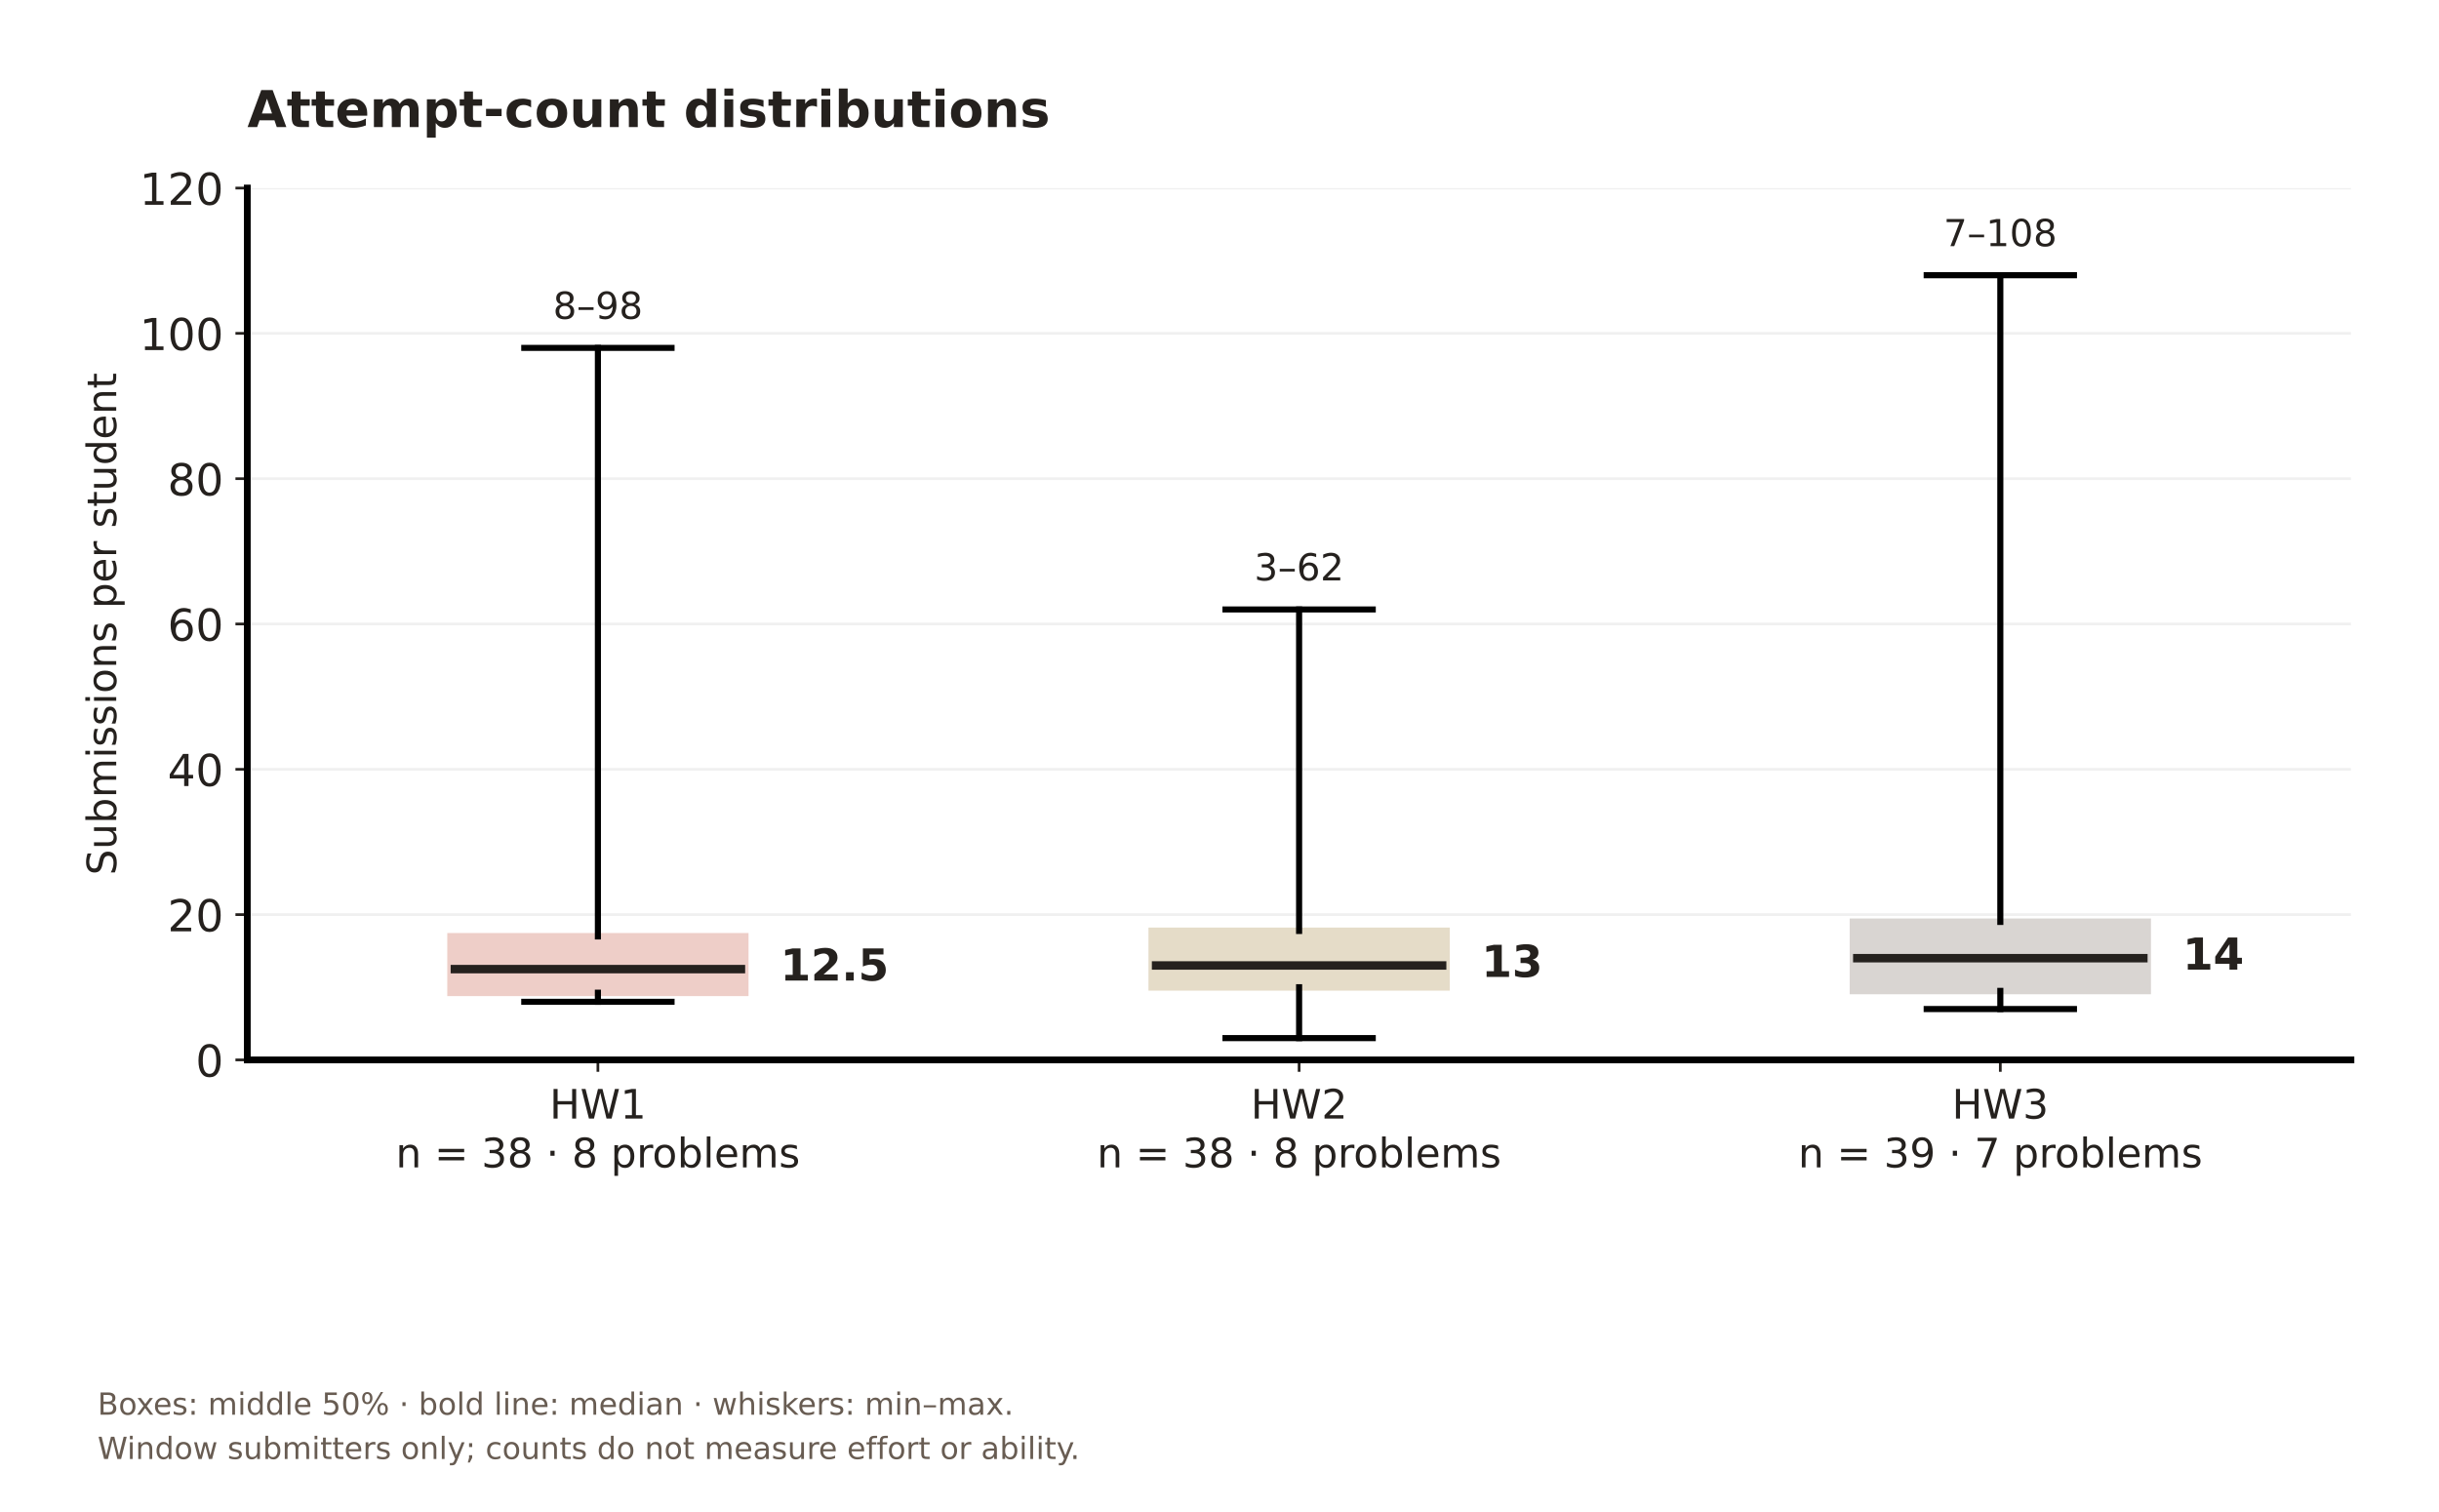
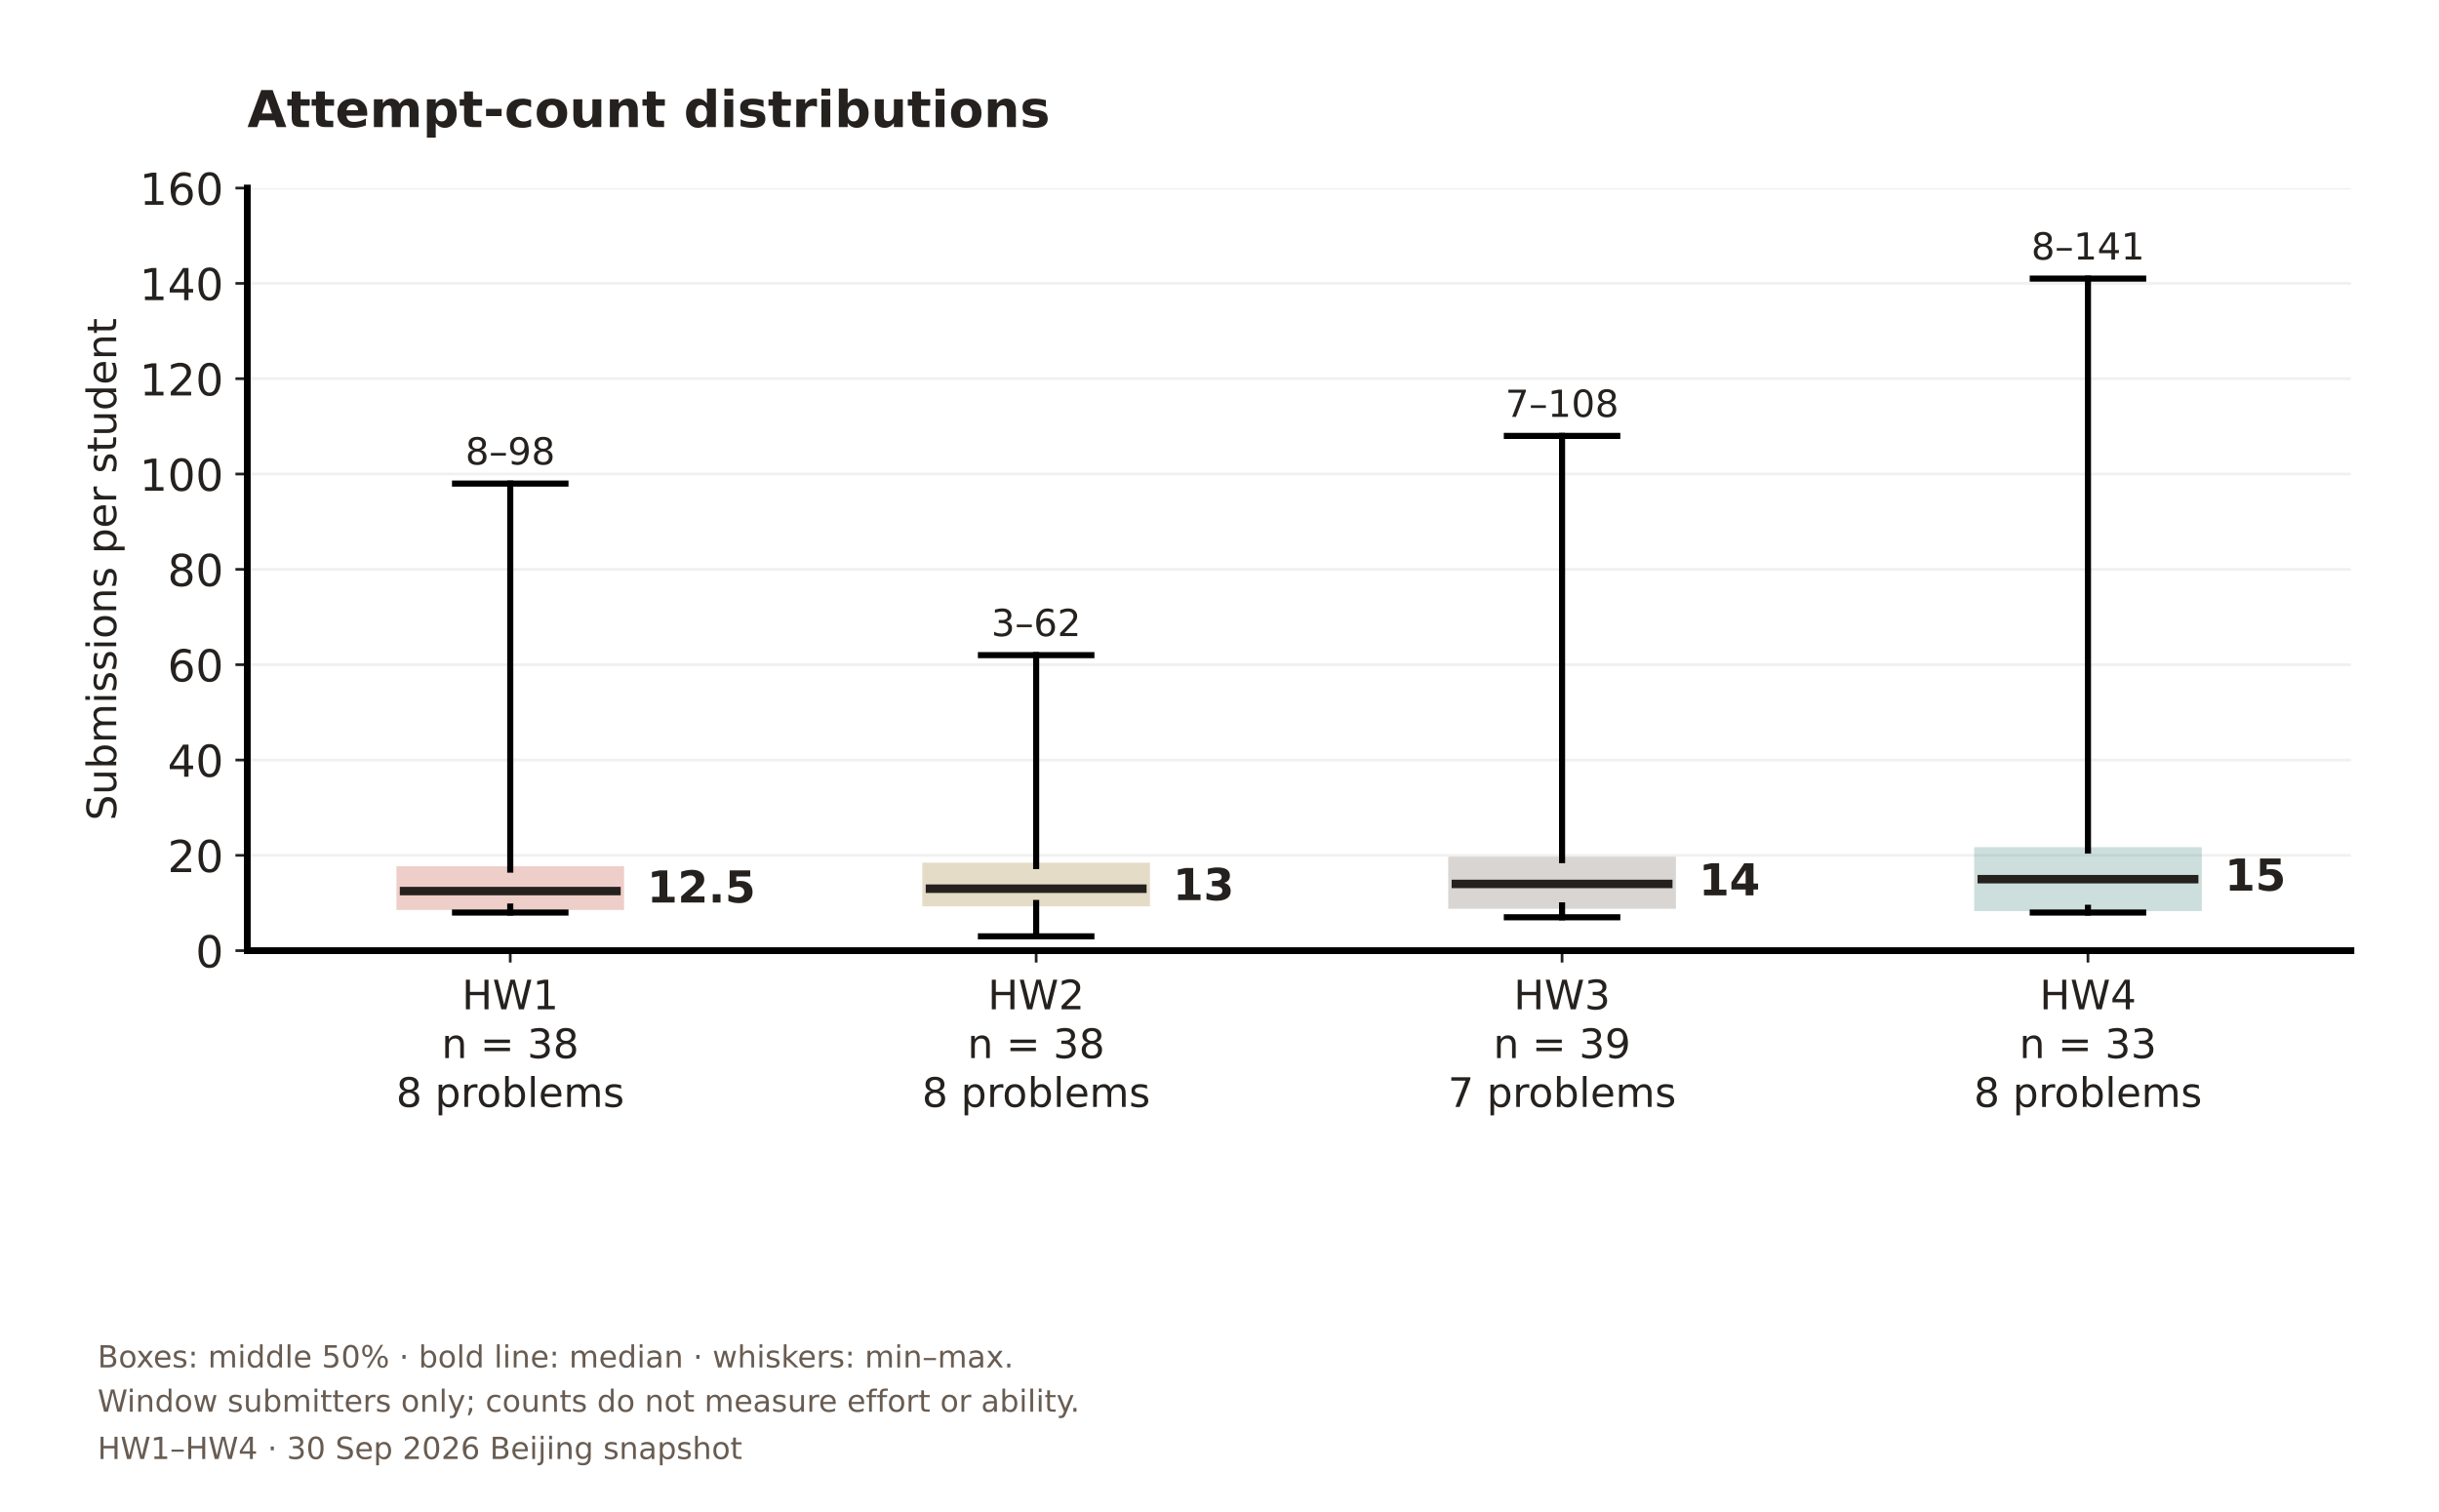
<svg xmlns="http://www.w3.org/2000/svg" xmlns:xlink="http://www.w3.org/1999/xlink" width="720pt" height="446.4pt" viewBox="0 0 720 446.4" version="1.1">
  <defs>
    <style type="text/css">*{stroke-linejoin: round; stroke-linecap: butt}</style>
  </defs>
  <g id="figure_1">
    <g id="patch_1">
      <path d="M 0 446.4 L 720 446.4 L 720 0 L 0 0 z " style="fill: #ffffff" />
    </g>
    <g id="axes_1">
      <g id="patch_2">
-         <path d="M 73.003 312.928 L 694 312.928 L 694 55.52 L 73.003 55.52 z " style="fill: #ffffff" />
+         <path d="M 73.003 280.67 L 694 280.67 L 694 55.52 L 73.003 55.52 z " style="fill: #ffffff" />
      </g>
      <g id="matplotlib.axis_1">
        <g id="xtick_1">
          <g id="line2d_1">
            <defs>
              <path id="m604b611b49" d="M 0 0 L 0 3.5 " style="stroke: #25211e; stroke-width: 0.8" />
            </defs>
            <g>
-               <use xlink:href="#m604b611b49" x="176.502" y="312.928" style="fill: #25211e; stroke: #25211e; stroke-width: 0.8" />
+               <use xlink:href="#m604b611b49" x="150.627" y="280.67" style="fill: #25211e; stroke: #25211e; stroke-width: 0.8" />
            </g>
          </g>
          <g id="text_1">
-             <text style="font-size: 12px; font-family: 'DejaVu Sans', 'Helvetica', 'Arial', 'Bitstream Vera Sans', 'Computer Modern Sans Serif', 'Lucida Grande', 'Verdana', 'Geneva', 'Lucid', 'Avant Garde', sans-serif; fill: #25211e" transform="translate(162.2402 330.2469)">HW1</text>
-             <text style="font-size: 12px; font-family: 'DejaVu Sans', 'Helvetica', 'Arial', 'Bitstream Vera Sans', 'Computer Modern Sans Serif', 'Lucida Grande', 'Verdana', 'Geneva', 'Lucid', 'Avant Garde', sans-serif; fill: #25211e" transform="translate(116.8258 344.6501)">n = 38 · 8 problems</text>
+             <text style="font-size: 12px; font-family: 'DejaVu Sans', 'Helvetica', 'Arial', 'Bitstream Vera Sans', 'Computer Modern Sans Serif', 'Lucida Grande', 'Verdana', 'Geneva', 'Lucid', 'Avant Garde', sans-serif; fill: #25211e" transform="translate(136.3653 297.9885)">HW1</text>
+             <text style="font-size: 12px; font-family: 'DejaVu Sans', 'Helvetica', 'Arial', 'Bitstream Vera Sans', 'Computer Modern Sans Serif', 'Lucida Grande', 'Verdana', 'Geneva', 'Lucid', 'Avant Garde', sans-serif; fill: #25211e" transform="translate(130.3484 312.3909)">n = 38</text>
+             <text style="font-size: 12px; font-family: 'DejaVu Sans', 'Helvetica', 'Arial', 'Bitstream Vera Sans', 'Computer Modern Sans Serif', 'Lucida Grande', 'Verdana', 'Geneva', 'Lucid', 'Avant Garde', sans-serif; fill: #25211e" transform="translate(116.9506 326.7941)">8 problems</text>
          </g>
        </g>
        <g id="xtick_2">
          <g id="line2d_2">
            <g>
-               <use xlink:href="#m604b611b49" x="383.501" y="312.928" style="fill: #25211e; stroke: #25211e; stroke-width: 0.8" />
+               <use xlink:href="#m604b611b49" x="305.877" y="280.67" style="fill: #25211e; stroke: #25211e; stroke-width: 0.8" />
            </g>
          </g>
          <g id="text_2">
-             <text style="font-size: 12px; font-family: 'DejaVu Sans', 'Helvetica', 'Arial', 'Bitstream Vera Sans', 'Computer Modern Sans Serif', 'Lucida Grande', 'Verdana', 'Geneva', 'Lucid', 'Avant Garde', sans-serif; fill: #25211e" transform="translate(369.2392 330.2469)">HW2</text>
-             <text style="font-size: 12px; font-family: 'DejaVu Sans', 'Helvetica', 'Arial', 'Bitstream Vera Sans', 'Computer Modern Sans Serif', 'Lucida Grande', 'Verdana', 'Geneva', 'Lucid', 'Avant Garde', sans-serif; fill: #25211e" transform="translate(323.8248 344.6501)">n = 38 · 8 problems</text>
+             <text style="font-size: 12px; font-family: 'DejaVu Sans', 'Helvetica', 'Arial', 'Bitstream Vera Sans', 'Computer Modern Sans Serif', 'Lucida Grande', 'Verdana', 'Geneva', 'Lucid', 'Avant Garde', sans-serif; fill: #25211e" transform="translate(291.6146 297.9885)">HW2</text>
+             <text style="font-size: 12px; font-family: 'DejaVu Sans', 'Helvetica', 'Arial', 'Bitstream Vera Sans', 'Computer Modern Sans Serif', 'Lucida Grande', 'Verdana', 'Geneva', 'Lucid', 'Avant Garde', sans-serif; fill: #25211e" transform="translate(285.5977 312.3909)">n = 38</text>
+             <text style="font-size: 12px; font-family: 'DejaVu Sans', 'Helvetica', 'Arial', 'Bitstream Vera Sans', 'Computer Modern Sans Serif', 'Lucida Grande', 'Verdana', 'Geneva', 'Lucid', 'Avant Garde', sans-serif; fill: #25211e" transform="translate(272.1999 326.7941)">8 problems</text>
          </g>
        </g>
        <g id="xtick_3">
          <g id="line2d_3">
            <g>
-               <use xlink:href="#m604b611b49" x="590.5" y="312.928" style="fill: #25211e; stroke: #25211e; stroke-width: 0.8" />
+               <use xlink:href="#m604b611b49" x="461.126" y="280.67" style="fill: #25211e; stroke: #25211e; stroke-width: 0.8" />
            </g>
          </g>
          <g id="text_3">
-             <text style="font-size: 12px; font-family: 'DejaVu Sans', 'Helvetica', 'Arial', 'Bitstream Vera Sans', 'Computer Modern Sans Serif', 'Lucida Grande', 'Verdana', 'Geneva', 'Lucid', 'Avant Garde', sans-serif; fill: #25211e" transform="translate(576.2383 330.2469)">HW3</text>
-             <text style="font-size: 12px; font-family: 'DejaVu Sans', 'Helvetica', 'Arial', 'Bitstream Vera Sans', 'Computer Modern Sans Serif', 'Lucida Grande', 'Verdana', 'Geneva', 'Lucid', 'Avant Garde', sans-serif; fill: #25211e" transform="translate(530.8239 344.6501)">n = 39 · 7 problems</text>
+             <text style="font-size: 12px; font-family: 'DejaVu Sans', 'Helvetica', 'Arial', 'Bitstream Vera Sans', 'Computer Modern Sans Serif', 'Lucida Grande', 'Verdana', 'Geneva', 'Lucid', 'Avant Garde', sans-serif; fill: #25211e" transform="translate(446.8639 297.9885)">HW3</text>
+             <text style="font-size: 12px; font-family: 'DejaVu Sans', 'Helvetica', 'Arial', 'Bitstream Vera Sans', 'Computer Modern Sans Serif', 'Lucida Grande', 'Verdana', 'Geneva', 'Lucid', 'Avant Garde', sans-serif; fill: #25211e" transform="translate(440.847 312.3909)">n = 39</text>
+             <text style="font-size: 12px; font-family: 'DejaVu Sans', 'Helvetica', 'Arial', 'Bitstream Vera Sans', 'Computer Modern Sans Serif', 'Lucida Grande', 'Verdana', 'Geneva', 'Lucid', 'Avant Garde', sans-serif; fill: #25211e" transform="translate(427.4492 326.7941)">7 problems</text>
+           </g>
+         </g>
+         <g id="xtick_4">
+           <g id="line2d_4">
+             <g>
+               <use xlink:href="#m604b611b49" x="616.375" y="280.67" style="fill: #25211e; stroke: #25211e; stroke-width: 0.8" />
+             </g>
+           </g>
+           <g id="text_4">
+             <text style="font-size: 12px; font-family: 'DejaVu Sans', 'Helvetica', 'Arial', 'Bitstream Vera Sans', 'Computer Modern Sans Serif', 'Lucida Grande', 'Verdana', 'Geneva', 'Lucid', 'Avant Garde', sans-serif; fill: #25211e" transform="translate(602.1132 297.9885)">HW4</text>
+             <text style="font-size: 12px; font-family: 'DejaVu Sans', 'Helvetica', 'Arial', 'Bitstream Vera Sans', 'Computer Modern Sans Serif', 'Lucida Grande', 'Verdana', 'Geneva', 'Lucid', 'Avant Garde', sans-serif; fill: #25211e" transform="translate(596.0963 312.3909)">n = 33</text>
+             <text style="font-size: 12px; font-family: 'DejaVu Sans', 'Helvetica', 'Arial', 'Bitstream Vera Sans', 'Computer Modern Sans Serif', 'Lucida Grande', 'Verdana', 'Geneva', 'Lucid', 'Avant Garde', sans-serif; fill: #25211e" transform="translate(582.6985 326.7941)">8 problems</text>
          </g>
        </g>
      </g>
      <g id="matplotlib.axis_2">
        <g id="ytick_1">
-           <g id="line2d_4">
-             <path d="M 73.003 312.928 L 694 312.928 " clip-path="url(#pb4176740e0)" style="fill: none; stroke: #b0b0b0; stroke-opacity: 0.18; stroke-width: 0.8; stroke-linecap: square" />
-           </g>
          <g id="line2d_5">
+             <path d="M 73.003 280.67 L 694 280.67 " clip-path="url(#p59d7dbf26f)" style="fill: none; stroke: #b0b0b0; stroke-opacity: 0.18; stroke-width: 0.8; stroke-linecap: square" />
+           </g>
+           <g id="line2d_6">
            <defs>
              <path id="m78792c2019" d="M 0 0 L -3.5 0 " style="stroke: #25211e; stroke-width: 0.8" />
            </defs>
            <g>
-               <use xlink:href="#m78792c2019" x="73.003" y="312.928" style="fill: #25211e; stroke: #25211e; stroke-width: 0.8" />
-             </g>
-           </g>
-           <g id="text_4">
-             <text style="font-size: 13px; font-family: 'DejaVu Sans', 'Helvetica', 'Arial', 'Bitstream Vera Sans', 'Computer Modern Sans Serif', 'Lucida Grande', 'Verdana', 'Geneva', 'Lucid', 'Avant Garde', sans-serif; text-anchor: end; fill: #25211e" x="66.003" y="317.867" transform="rotate(-0 66.00281 317.867)">0</text>
+               <use xlink:href="#m78792c2019" x="73.003" y="280.67" style="fill: #25211e; stroke: #25211e; stroke-width: 0.8" />
+             </g>
+           </g>
+           <g id="text_5">
+             <text style="font-size: 13px; font-family: 'DejaVu Sans', 'Helvetica', 'Arial', 'Bitstream Vera Sans', 'Computer Modern Sans Serif', 'Lucida Grande', 'Verdana', 'Geneva', 'Lucid', 'Avant Garde', sans-serif; text-anchor: end; fill: #25211e" x="66.003" y="285.609" transform="rotate(-0 66.00281 285.6086)">0</text>
          </g>
        </g>
        <g id="ytick_2">
-           <g id="line2d_6">
-             <path d="M 73.003 270.027 L 694 270.027 " clip-path="url(#pb4176740e0)" style="fill: none; stroke: #b0b0b0; stroke-opacity: 0.18; stroke-width: 0.8; stroke-linecap: square" />
-           </g>
          <g id="line2d_7">
-             <g>
-               <use xlink:href="#m78792c2019" x="73.003" y="270.027" style="fill: #25211e; stroke: #25211e; stroke-width: 0.8" />
-             </g>
-           </g>
-           <g id="text_5">
-             <text style="font-size: 13px; font-family: 'DejaVu Sans', 'Helvetica', 'Arial', 'Bitstream Vera Sans', 'Computer Modern Sans Serif', 'Lucida Grande', 'Verdana', 'Geneva', 'Lucid', 'Avant Garde', sans-serif; text-anchor: end; fill: #25211e" x="66.003" y="274.966" transform="rotate(-0 66.00281 274.9656)">20</text>
+             <path d="M 73.003 252.526 L 694 252.526 " clip-path="url(#p59d7dbf26f)" style="fill: none; stroke: #b0b0b0; stroke-opacity: 0.18; stroke-width: 0.8; stroke-linecap: square" />
+           </g>
+           <g id="line2d_8">
+             <g>
+               <use xlink:href="#m78792c2019" x="73.003" y="252.526" style="fill: #25211e; stroke: #25211e; stroke-width: 0.8" />
+             </g>
+           </g>
+           <g id="text_6">
+             <text style="font-size: 13px; font-family: 'DejaVu Sans', 'Helvetica', 'Arial', 'Bitstream Vera Sans', 'Computer Modern Sans Serif', 'Lucida Grande', 'Verdana', 'Geneva', 'Lucid', 'Avant Garde', sans-serif; text-anchor: end; fill: #25211e" x="66.003" y="257.465" transform="rotate(-0 66.00281 257.4649)">20</text>
          </g>
        </g>
        <g id="ytick_3">
-           <g id="line2d_8">
-             <path d="M 73.003 227.126 L 694 227.126 " clip-path="url(#pb4176740e0)" style="fill: none; stroke: #b0b0b0; stroke-opacity: 0.18; stroke-width: 0.8; stroke-linecap: square" />
-           </g>
          <g id="line2d_9">
-             <g>
-               <use xlink:href="#m78792c2019" x="73.003" y="227.126" style="fill: #25211e; stroke: #25211e; stroke-width: 0.8" />
-             </g>
-           </g>
-           <g id="text_6">
-             <text style="font-size: 13px; font-family: 'DejaVu Sans', 'Helvetica', 'Arial', 'Bitstream Vera Sans', 'Computer Modern Sans Serif', 'Lucida Grande', 'Verdana', 'Geneva', 'Lucid', 'Avant Garde', sans-serif; text-anchor: end; fill: #25211e" x="66.003" y="232.064" transform="rotate(-0 66.00281 232.0641)">40</text>
+             <path d="M 73.003 224.383 L 694 224.383 " clip-path="url(#p59d7dbf26f)" style="fill: none; stroke: #b0b0b0; stroke-opacity: 0.18; stroke-width: 0.8; stroke-linecap: square" />
+           </g>
+           <g id="line2d_10">
+             <g>
+               <use xlink:href="#m78792c2019" x="73.003" y="224.383" style="fill: #25211e; stroke: #25211e; stroke-width: 0.8" />
+             </g>
+           </g>
+           <g id="text_7">
+             <text style="font-size: 13px; font-family: 'DejaVu Sans', 'Helvetica', 'Arial', 'Bitstream Vera Sans', 'Computer Modern Sans Serif', 'Lucida Grande', 'Verdana', 'Geneva', 'Lucid', 'Avant Garde', sans-serif; text-anchor: end; fill: #25211e" x="66.003" y="229.321" transform="rotate(-0 66.00281 229.3211)">40</text>
          </g>
        </g>
        <g id="ytick_4">
-           <g id="line2d_10">
-             <path d="M 73.003 184.224 L 694 184.224 " clip-path="url(#pb4176740e0)" style="fill: none; stroke: #b0b0b0; stroke-opacity: 0.18; stroke-width: 0.8; stroke-linecap: square" />
-           </g>
          <g id="line2d_11">
-             <g>
-               <use xlink:href="#m78792c2019" x="73.003" y="184.224" style="fill: #25211e; stroke: #25211e; stroke-width: 0.8" />
-             </g>
-           </g>
-           <g id="text_7">
-             <text style="font-size: 13px; font-family: 'DejaVu Sans', 'Helvetica', 'Arial', 'Bitstream Vera Sans', 'Computer Modern Sans Serif', 'Lucida Grande', 'Verdana', 'Geneva', 'Lucid', 'Avant Garde', sans-serif; text-anchor: end; fill: #25211e" x="66.003" y="189.163" transform="rotate(-0 66.00281 189.1627)">60</text>
+             <path d="M 73.003 196.239 L 694 196.239 " clip-path="url(#p59d7dbf26f)" style="fill: none; stroke: #b0b0b0; stroke-opacity: 0.18; stroke-width: 0.8; stroke-linecap: square" />
+           </g>
+           <g id="line2d_12">
+             <g>
+               <use xlink:href="#m78792c2019" x="73.003" y="196.239" style="fill: #25211e; stroke: #25211e; stroke-width: 0.8" />
+             </g>
+           </g>
+           <g id="text_8">
+             <text style="font-size: 13px; font-family: 'DejaVu Sans', 'Helvetica', 'Arial', 'Bitstream Vera Sans', 'Computer Modern Sans Serif', 'Lucida Grande', 'Verdana', 'Geneva', 'Lucid', 'Avant Garde', sans-serif; text-anchor: end; fill: #25211e" x="66.003" y="201.177" transform="rotate(-0 66.00281 201.1773)">60</text>
          </g>
        </g>
        <g id="ytick_5">
-           <g id="line2d_12">
-             <path d="M 73.003 141.323 L 694 141.323 " clip-path="url(#pb4176740e0)" style="fill: none; stroke: #b0b0b0; stroke-opacity: 0.18; stroke-width: 0.8; stroke-linecap: square" />
-           </g>
          <g id="line2d_13">
-             <g>
-               <use xlink:href="#m78792c2019" x="73.003" y="141.323" style="fill: #25211e; stroke: #25211e; stroke-width: 0.8" />
-             </g>
-           </g>
-           <g id="text_8">
-             <text style="font-size: 13px; font-family: 'DejaVu Sans', 'Helvetica', 'Arial', 'Bitstream Vera Sans', 'Computer Modern Sans Serif', 'Lucida Grande', 'Verdana', 'Geneva', 'Lucid', 'Avant Garde', sans-serif; text-anchor: end; fill: #25211e" x="66.003" y="146.261" transform="rotate(-0 66.00281 146.2613)">80</text>
+             <path d="M 73.003 168.095 L 694 168.095 " clip-path="url(#p59d7dbf26f)" style="fill: none; stroke: #b0b0b0; stroke-opacity: 0.18; stroke-width: 0.8; stroke-linecap: square" />
+           </g>
+           <g id="line2d_14">
+             <g>
+               <use xlink:href="#m78792c2019" x="73.003" y="168.095" style="fill: #25211e; stroke: #25211e; stroke-width: 0.8" />
+             </g>
+           </g>
+           <g id="text_9">
+             <text style="font-size: 13px; font-family: 'DejaVu Sans', 'Helvetica', 'Arial', 'Bitstream Vera Sans', 'Computer Modern Sans Serif', 'Lucida Grande', 'Verdana', 'Geneva', 'Lucid', 'Avant Garde', sans-serif; text-anchor: end; fill: #25211e" x="66.003" y="173.034" transform="rotate(-0 66.00281 173.0336)">80</text>
          </g>
        </g>
        <g id="ytick_6">
-           <g id="line2d_14">
-             <path d="M 73.003 98.421 L 694 98.421 " clip-path="url(#pb4176740e0)" style="fill: none; stroke: #b0b0b0; stroke-opacity: 0.18; stroke-width: 0.8; stroke-linecap: square" />
-           </g>
          <g id="line2d_15">
-             <g>
-               <use xlink:href="#m78792c2019" x="73.003" y="98.421" style="fill: #25211e; stroke: #25211e; stroke-width: 0.8" />
-             </g>
-           </g>
-           <g id="text_9">
-             <text style="font-size: 13px; font-family: 'DejaVu Sans', 'Helvetica', 'Arial', 'Bitstream Vera Sans', 'Computer Modern Sans Serif', 'Lucida Grande', 'Verdana', 'Geneva', 'Lucid', 'Avant Garde', sans-serif; text-anchor: end; fill: #25211e" x="66.003" y="103.36" transform="rotate(-0 66.00281 103.3599)">100</text>
+             <path d="M 73.003 139.951 L 694 139.951 " clip-path="url(#p59d7dbf26f)" style="fill: none; stroke: #b0b0b0; stroke-opacity: 0.18; stroke-width: 0.8; stroke-linecap: square" />
+           </g>
+           <g id="line2d_16">
+             <g>
+               <use xlink:href="#m78792c2019" x="73.003" y="139.951" style="fill: #25211e; stroke: #25211e; stroke-width: 0.8" />
+             </g>
+           </g>
+           <g id="text_10">
+             <text style="font-size: 13px; font-family: 'DejaVu Sans', 'Helvetica', 'Arial', 'Bitstream Vera Sans', 'Computer Modern Sans Serif', 'Lucida Grande', 'Verdana', 'Geneva', 'Lucid', 'Avant Garde', sans-serif; text-anchor: end; fill: #25211e" x="66.003" y="144.89" transform="rotate(-0 66.00281 144.8898)">100</text>
          </g>
        </g>
        <g id="ytick_7">
-           <g id="line2d_16">
-             <path d="M 73.003 55.52 L 694 55.52 " clip-path="url(#pb4176740e0)" style="fill: none; stroke: #b0b0b0; stroke-opacity: 0.18; stroke-width: 0.8; stroke-linecap: square" />
-           </g>
          <g id="line2d_17">
+             <path d="M 73.003 111.808 L 694 111.808 " clip-path="url(#p59d7dbf26f)" style="fill: none; stroke: #b0b0b0; stroke-opacity: 0.18; stroke-width: 0.8; stroke-linecap: square" />
+           </g>
+           <g id="line2d_18">
+             <g>
+               <use xlink:href="#m78792c2019" x="73.003" y="111.808" style="fill: #25211e; stroke: #25211e; stroke-width: 0.8" />
+             </g>
+           </g>
+           <g id="text_11">
+             <text style="font-size: 13px; font-family: 'DejaVu Sans', 'Helvetica', 'Arial', 'Bitstream Vera Sans', 'Computer Modern Sans Serif', 'Lucida Grande', 'Verdana', 'Geneva', 'Lucid', 'Avant Garde', sans-serif; text-anchor: end; fill: #25211e" x="66.003" y="116.746" transform="rotate(-0 66.00281 116.746)">120</text>
+           </g>
+         </g>
+         <g id="ytick_8">
+           <g id="line2d_19">
+             <path d="M 73.003 83.664 L 694 83.664 " clip-path="url(#p59d7dbf26f)" style="fill: none; stroke: #b0b0b0; stroke-opacity: 0.18; stroke-width: 0.8; stroke-linecap: square" />
+           </g>
+           <g id="line2d_20">
+             <g>
+               <use xlink:href="#m78792c2019" x="73.003" y="83.664" style="fill: #25211e; stroke: #25211e; stroke-width: 0.8" />
+             </g>
+           </g>
+           <g id="text_12">
+             <text style="font-size: 13px; font-family: 'DejaVu Sans', 'Helvetica', 'Arial', 'Bitstream Vera Sans', 'Computer Modern Sans Serif', 'Lucida Grande', 'Verdana', 'Geneva', 'Lucid', 'Avant Garde', sans-serif; text-anchor: end; fill: #25211e" x="66.003" y="88.602" transform="rotate(-0 66.00281 88.60225)">140</text>
+           </g>
+         </g>
+         <g id="ytick_9">
+           <g id="line2d_21">
+             <path d="M 73.003 55.52 L 694 55.52 " clip-path="url(#p59d7dbf26f)" style="fill: none; stroke: #b0b0b0; stroke-opacity: 0.18; stroke-width: 0.8; stroke-linecap: square" />
+           </g>
+           <g id="line2d_22">
            <g>
              <use xlink:href="#m78792c2019" x="73.003" y="55.52" style="fill: #25211e; stroke: #25211e; stroke-width: 0.8" />
            </g>
          </g>
-           <g id="text_10">
-             <text style="font-size: 13px; font-family: 'DejaVu Sans', 'Helvetica', 'Arial', 'Bitstream Vera Sans', 'Computer Modern Sans Serif', 'Lucida Grande', 'Verdana', 'Geneva', 'Lucid', 'Avant Garde', sans-serif; text-anchor: end; fill: #25211e" x="66.003" y="60.458" transform="rotate(-0 66.00281 60.45848)">120</text>
-           </g>
-         </g>
-         <g id="text_11">
-           <text style="font-size: 12px; font-family: 'DejaVu Sans', 'Helvetica', 'Arial', 'Bitstream Vera Sans', 'Computer Modern Sans Serif', 'Lucida Grande', 'Verdana', 'Geneva', 'Lucid', 'Avant Garde', sans-serif; text-anchor: middle; fill: #25211e" x="34.306" y="184.224" transform="rotate(-90 34.30625 184.2243)">Submissions per student</text>
+           <g id="text_13">
+             <text style="font-size: 13px; font-family: 'DejaVu Sans', 'Helvetica', 'Arial', 'Bitstream Vera Sans', 'Computer Modern Sans Serif', 'Lucida Grande', 'Verdana', 'Geneva', 'Lucid', 'Avant Garde', sans-serif; text-anchor: end; fill: #25211e" x="66.003" y="60.458" transform="rotate(-0 66.00281 60.45848)">160</text>
+           </g>
+         </g>
+         <g id="text_14">
+           <text style="font-size: 12px; font-family: 'DejaVu Sans', 'Helvetica', 'Arial', 'Bitstream Vera Sans', 'Computer Modern Sans Serif', 'Lucida Grande', 'Verdana', 'Geneva', 'Lucid', 'Avant Garde', sans-serif; text-anchor: middle; fill: #25211e" x="34.306" y="168.095" transform="rotate(-90 34.30625 168.0951)">Submissions per student</text>
        </g>
      </g>
      <g id="patch_3">
-         <path d="M 133.033 293.087 L 219.972 293.087 L 219.972 276.462 L 133.033 276.462 L 133.033 293.087 z " clip-path="url(#pb4176740e0)" style="fill: #bd3d24; opacity: 0.25; stroke: #bd3d24; stroke-width: 2; stroke-linejoin: miter" />
-       </g>
-       <g id="line2d_18">
-         <path d="M 176.502 293.087 L 176.502 295.768 " clip-path="url(#pb4176740e0)" style="fill: none; stroke: #000000; stroke-width: 1.8; stroke-linecap: square" />
-       </g>
-       <g id="line2d_19">
-         <path d="M 176.502 276.462 L 176.502 102.712 " clip-path="url(#pb4176740e0)" style="fill: none; stroke: #000000; stroke-width: 1.8; stroke-linecap: square" />
-       </g>
-       <g id="line2d_20">
-         <path d="M 154.767 295.768 L 198.237 295.768 " clip-path="url(#pb4176740e0)" style="fill: none; stroke: #000000; stroke-width: 1.8; stroke-linecap: square" />
-       </g>
-       <g id="line2d_21">
-         <path d="M 154.767 102.712 L 198.237 102.712 " clip-path="url(#pb4176740e0)" style="fill: none; stroke: #000000; stroke-width: 1.8; stroke-linecap: square" />
+         <path d="M 118.025 267.654 L 183.23 267.654 L 183.23 256.748 L 118.025 256.748 L 118.025 267.654 z " clip-path="url(#p59d7dbf26f)" style="fill: #bd3d24; opacity: 0.25; stroke: #bd3d24; stroke-width: 2; stroke-linejoin: miter" />
+       </g>
+       <g id="line2d_23">
+         <path d="M 150.627 267.654 L 150.627 269.413 " clip-path="url(#p59d7dbf26f)" style="fill: none; stroke: #000000; stroke-width: 1.8; stroke-linecap: square" />
+       </g>
+       <g id="line2d_24">
+         <path d="M 150.627 256.748 L 150.627 142.766 " clip-path="url(#p59d7dbf26f)" style="fill: none; stroke: #000000; stroke-width: 1.8; stroke-linecap: square" />
+       </g>
+       <g id="line2d_25">
+         <path d="M 134.326 269.413 L 166.929 269.413 " clip-path="url(#p59d7dbf26f)" style="fill: none; stroke: #000000; stroke-width: 1.8; stroke-linecap: square" />
+       </g>
+       <g id="line2d_26">
+         <path d="M 134.326 142.766 L 166.929 142.766 " clip-path="url(#p59d7dbf26f)" style="fill: none; stroke: #000000; stroke-width: 1.8; stroke-linecap: square" />
      </g>
      <g id="patch_4">
-         <path d="M 340.032 291.478 L 426.971 291.478 L 426.971 274.853 L 340.032 274.853 L 340.032 291.478 z " clip-path="url(#pb4176740e0)" style="fill: #967222; opacity: 0.25; stroke: #967222; stroke-width: 2; stroke-linejoin: miter" />
-       </g>
-       <g id="line2d_22">
-         <path d="M 383.501 291.478 L 383.501 306.493 " clip-path="url(#pb4176740e0)" style="fill: none; stroke: #000000; stroke-width: 1.8; stroke-linecap: square" />
-       </g>
-       <g id="line2d_23">
-         <path d="M 383.501 274.853 L 383.501 179.934 " clip-path="url(#pb4176740e0)" style="fill: none; stroke: #000000; stroke-width: 1.8; stroke-linecap: square" />
-       </g>
-       <g id="line2d_24">
-         <path d="M 361.767 306.493 L 405.236 306.493 " clip-path="url(#pb4176740e0)" style="fill: none; stroke: #000000; stroke-width: 1.8; stroke-linecap: square" />
-       </g>
-       <g id="line2d_25">
-         <path d="M 361.767 179.934 L 405.236 179.934 " clip-path="url(#pb4176740e0)" style="fill: none; stroke: #000000; stroke-width: 1.8; stroke-linecap: square" />
+         <path d="M 273.274 266.598 L 338.479 266.598 L 338.479 255.693 L 273.274 255.693 L 273.274 266.598 z " clip-path="url(#p59d7dbf26f)" style="fill: #967222; opacity: 0.25; stroke: #967222; stroke-width: 2; stroke-linejoin: miter" />
+       </g>
+       <g id="line2d_27">
+         <path d="M 305.877 266.598 L 305.877 276.449 " clip-path="url(#p59d7dbf26f)" style="fill: none; stroke: #000000; stroke-width: 1.8; stroke-linecap: square" />
+       </g>
+       <g id="line2d_28">
+         <path d="M 305.877 255.693 L 305.877 193.424 " clip-path="url(#p59d7dbf26f)" style="fill: none; stroke: #000000; stroke-width: 1.8; stroke-linecap: square" />
+       </g>
+       <g id="line2d_29">
+         <path d="M 289.576 276.449 L 322.178 276.449 " clip-path="url(#p59d7dbf26f)" style="fill: none; stroke: #000000; stroke-width: 1.8; stroke-linecap: square" />
+       </g>
+       <g id="line2d_30">
+         <path d="M 289.576 193.424 L 322.178 193.424 " clip-path="url(#p59d7dbf26f)" style="fill: none; stroke: #000000; stroke-width: 1.8; stroke-linecap: square" />
      </g>
      <g id="patch_5">
-         <path d="M 547.031 292.55 L 633.97 292.55 L 633.97 272.172 L 547.031 272.172 L 547.031 292.55 z " clip-path="url(#pb4176740e0)" style="fill: #66584d; opacity: 0.25; stroke: #66584d; stroke-width: 2; stroke-linejoin: miter" />
-       </g>
-       <g id="line2d_26">
-         <path d="M 590.5 292.55 L 590.5 297.913 " clip-path="url(#pb4176740e0)" style="fill: none; stroke: #000000; stroke-width: 1.8; stroke-linecap: square" />
-       </g>
-       <g id="line2d_27">
-         <path d="M 590.5 272.172 L 590.5 81.261 " clip-path="url(#pb4176740e0)" style="fill: none; stroke: #000000; stroke-width: 1.8; stroke-linecap: square" />
-       </g>
-       <g id="line2d_28">
-         <path d="M 568.766 297.913 L 612.235 297.913 " clip-path="url(#pb4176740e0)" style="fill: none; stroke: #000000; stroke-width: 1.8; stroke-linecap: square" />
-       </g>
-       <g id="line2d_29">
-         <path d="M 568.766 81.261 L 612.235 81.261 " clip-path="url(#pb4176740e0)" style="fill: none; stroke: #000000; stroke-width: 1.8; stroke-linecap: square" />
-       </g>
-       <g id="line2d_30">
-         <path d="M 133.033 286.115 L 219.972 286.115 " clip-path="url(#pb4176740e0)" style="fill: none; stroke: #25211e; stroke-width: 2.5" />
+         <path d="M 428.524 267.302 L 493.728 267.302 L 493.728 253.934 L 428.524 253.934 L 428.524 267.302 z " clip-path="url(#p59d7dbf26f)" style="fill: #66584d; opacity: 0.25; stroke: #66584d; stroke-width: 2; stroke-linejoin: miter" />
      </g>
      <g id="line2d_31">
-         <path d="M 340.032 285.043 L 426.971 285.043 " clip-path="url(#pb4176740e0)" style="fill: none; stroke: #25211e; stroke-width: 2.5" />
+         <path d="M 461.126 267.302 L 461.126 270.82 " clip-path="url(#p59d7dbf26f)" style="fill: none; stroke: #000000; stroke-width: 1.8; stroke-linecap: square" />
      </g>
      <g id="line2d_32">
-         <path d="M 547.031 282.898 L 633.97 282.898 " clip-path="url(#pb4176740e0)" style="fill: none; stroke: #25211e; stroke-width: 2.5" />
+         <path d="M 461.126 253.934 L 461.126 128.694 " clip-path="url(#p59d7dbf26f)" style="fill: none; stroke: #000000; stroke-width: 1.8; stroke-linecap: square" />
+       </g>
+       <g id="line2d_33">
+         <path d="M 444.825 270.82 L 477.427 270.82 " clip-path="url(#p59d7dbf26f)" style="fill: none; stroke: #000000; stroke-width: 1.8; stroke-linecap: square" />
+       </g>
+       <g id="line2d_34">
+         <path d="M 444.825 128.694 L 477.427 128.694 " clip-path="url(#p59d7dbf26f)" style="fill: none; stroke: #000000; stroke-width: 1.8; stroke-linecap: square" />
      </g>
      <g id="patch_6">
-         <path d="M 73.003 312.928 L 73.003 55.52 " style="fill: none; stroke: #000000; stroke-width: 2; stroke-linejoin: miter; stroke-linecap: square" />
+         <path d="M 583.773 268.005 L 648.978 268.005 L 648.978 251.119 L 583.773 251.119 L 583.773 268.005 z " clip-path="url(#p59d7dbf26f)" style="fill: #377e79; opacity: 0.25; stroke: #377e79; stroke-width: 2; stroke-linejoin: miter" />
+       </g>
+       <g id="line2d_35">
+         <path d="M 616.375 268.005 L 616.375 269.413 " clip-path="url(#p59d7dbf26f)" style="fill: none; stroke: #000000; stroke-width: 1.8; stroke-linecap: square" />
+       </g>
+       <g id="line2d_36">
+         <path d="M 616.375 251.119 L 616.375 82.257 " clip-path="url(#p59d7dbf26f)" style="fill: none; stroke: #000000; stroke-width: 1.8; stroke-linecap: square" />
+       </g>
+       <g id="line2d_37">
+         <path d="M 600.074 269.413 L 632.677 269.413 " clip-path="url(#p59d7dbf26f)" style="fill: none; stroke: #000000; stroke-width: 1.8; stroke-linecap: square" />
+       </g>
+       <g id="line2d_38">
+         <path d="M 600.074 82.257 L 632.677 82.257 " clip-path="url(#p59d7dbf26f)" style="fill: none; stroke: #000000; stroke-width: 1.8; stroke-linecap: square" />
+       </g>
+       <g id="line2d_39">
+         <path d="M 118.025 263.08 L 183.23 263.08 " clip-path="url(#p59d7dbf26f)" style="fill: none; stroke: #25211e; stroke-width: 2.5" />
+       </g>
+       <g id="line2d_40">
+         <path d="M 273.274 262.377 L 338.479 262.377 " clip-path="url(#p59d7dbf26f)" style="fill: none; stroke: #25211e; stroke-width: 2.5" />
+       </g>
+       <g id="line2d_41">
+         <path d="M 428.524 260.97 L 493.728 260.97 " clip-path="url(#p59d7dbf26f)" style="fill: none; stroke: #25211e; stroke-width: 2.5" />
+       </g>
+       <g id="line2d_42">
+         <path d="M 583.773 259.562 L 648.978 259.562 " clip-path="url(#p59d7dbf26f)" style="fill: none; stroke: #25211e; stroke-width: 2.5" />
      </g>
      <g id="patch_7">
-         <path d="M 73.003 312.928 L 694 312.928 " style="fill: none; stroke: #000000; stroke-width: 2; stroke-linejoin: miter; stroke-linecap: square" />
-       </g>
-       <g id="text_12">
-         <text style="font-weight: 700; font-size: 13px; font-family: 'DejaVu Sans', 'Helvetica', 'Arial', 'Bitstream Vera Sans', 'Computer Modern Sans Serif', 'Lucida Grande', 'Verdana', 'Geneva', 'Lucid', 'Avant Garde', sans-serif; text-anchor: start; fill: #25211e" x="230.322" y="289.492" transform="rotate(-0 230.3221 289.4921)">12.5</text>
-       </g>
-       <g id="text_13">
-         <text style="font-size: 11px; font-family: 'DejaVu Sans', 'Helvetica', 'Arial', 'Bitstream Vera Sans', 'Computer Modern Sans Serif', 'Lucida Grande', 'Verdana', 'Geneva', 'Lucid', 'Avant Garde', sans-serif; text-anchor: middle; fill: #25211e" x="176.502" y="94.131" transform="rotate(-0 176.5023 94.13128)">8–98</text>
-       </g>
-       <g id="text_14">
-         <text style="font-weight: 700; font-size: 13px; font-family: 'DejaVu Sans', 'Helvetica', 'Arial', 'Bitstream Vera Sans', 'Computer Modern Sans Serif', 'Lucida Grande', 'Verdana', 'Geneva', 'Lucid', 'Avant Garde', sans-serif; text-anchor: start; fill: #25211e" x="437.321" y="288.42" transform="rotate(-0 437.3212 288.4195)">13</text>
+         <path d="M 73.003 280.67 L 73.003 55.52 " style="fill: none; stroke: #000000; stroke-width: 2; stroke-linejoin: miter; stroke-linecap: square" />
+       </g>
+       <g id="patch_8">
+         <path d="M 73.003 280.67 L 694 280.67 " style="fill: none; stroke: #000000; stroke-width: 2; stroke-linejoin: miter; stroke-linecap: square" />
      </g>
      <g id="text_15">
-         <text style="font-size: 11px; font-family: 'DejaVu Sans', 'Helvetica', 'Arial', 'Bitstream Vera Sans', 'Computer Modern Sans Serif', 'Lucida Grande', 'Verdana', 'Geneva', 'Lucid', 'Avant Garde', sans-serif; text-anchor: middle; fill: #25211e" x="383.501" y="171.354" transform="rotate(-0 383.5014 171.3538)">3–62</text>
+         <text style="font-weight: 700; font-size: 13px; font-family: 'DejaVu Sans', 'Helvetica', 'Arial', 'Bitstream Vera Sans', 'Computer Modern Sans Serif', 'Lucida Grande', 'Verdana', 'Geneva', 'Lucid', 'Avant Garde', sans-serif; text-anchor: start; fill: #25211e" x="190.992" y="266.457" transform="rotate(-0 190.9923 266.4573)">12.5</text>
      </g>
      <g id="text_16">
-         <text style="font-weight: 700; font-size: 13px; font-family: 'DejaVu Sans', 'Helvetica', 'Arial', 'Bitstream Vera Sans', 'Computer Modern Sans Serif', 'Lucida Grande', 'Verdana', 'Geneva', 'Lucid', 'Avant Garde', sans-serif; text-anchor: start; fill: #25211e" x="644.32" y="286.274" transform="rotate(-0 644.3202 286.2745)">14</text>
+         <text style="font-size: 11px; font-family: 'DejaVu Sans', 'Helvetica', 'Arial', 'Bitstream Vera Sans', 'Computer Modern Sans Serif', 'Lucida Grande', 'Verdana', 'Geneva', 'Lucid', 'Avant Garde', sans-serif; text-anchor: middle; fill: #25211e" x="150.627" y="137.137" transform="rotate(-0 150.6275 137.1369)">8–98</text>
      </g>
      <g id="text_17">
-         <text style="font-size: 11px; font-family: 'DejaVu Sans', 'Helvetica', 'Arial', 'Bitstream Vera Sans', 'Computer Modern Sans Serif', 'Lucida Grande', 'Verdana', 'Geneva', 'Lucid', 'Avant Garde', sans-serif; text-anchor: middle; fill: #25211e" x="590.5" y="72.681" transform="rotate(-0 590.5005 72.68057)">7–108</text>
+         <text style="font-weight: 700; font-size: 13px; font-family: 'DejaVu Sans', 'Helvetica', 'Arial', 'Bitstream Vera Sans', 'Computer Modern Sans Serif', 'Lucida Grande', 'Verdana', 'Geneva', 'Lucid', 'Avant Garde', sans-serif; text-anchor: start; fill: #25211e" x="346.242" y="265.754" transform="rotate(-0 346.2416 265.7537)">13</text>
      </g>
      <g id="text_18">
+         <text style="font-size: 11px; font-family: 'DejaVu Sans', 'Helvetica', 'Arial', 'Bitstream Vera Sans', 'Computer Modern Sans Serif', 'Lucida Grande', 'Verdana', 'Geneva', 'Lucid', 'Avant Garde', sans-serif; text-anchor: middle; fill: #25211e" x="305.877" y="187.796" transform="rotate(-0 305.8768 187.7957)">3–62</text>
+       </g>
+       <g id="text_19">
+         <text style="font-weight: 700; font-size: 13px; font-family: 'DejaVu Sans', 'Helvetica', 'Arial', 'Bitstream Vera Sans', 'Computer Modern Sans Serif', 'Lucida Grande', 'Verdana', 'Geneva', 'Lucid', 'Avant Garde', sans-serif; text-anchor: start; fill: #25211e" x="501.491" y="264.346" transform="rotate(-0 501.4909 264.3465)">14</text>
+       </g>
+       <g id="text_20">
+         <text style="font-size: 11px; font-family: 'DejaVu Sans', 'Helvetica', 'Arial', 'Bitstream Vera Sans', 'Computer Modern Sans Serif', 'Lucida Grande', 'Verdana', 'Geneva', 'Lucid', 'Avant Garde', sans-serif; text-anchor: middle; fill: #25211e" x="461.126" y="123.065" transform="rotate(-0 461.1261 123.065)">7–108</text>
+       </g>
+       <g id="text_21">
+         <text style="font-weight: 700; font-size: 13px; font-family: 'DejaVu Sans', 'Helvetica', 'Arial', 'Bitstream Vera Sans', 'Computer Modern Sans Serif', 'Lucida Grande', 'Verdana', 'Geneva', 'Lucid', 'Avant Garde', sans-serif; text-anchor: start; fill: #25211e" x="656.74" y="262.939" transform="rotate(-0 656.7402 262.9393)">15</text>
+       </g>
+       <g id="text_22">
+         <text style="font-size: 11px; font-family: 'DejaVu Sans', 'Helvetica', 'Arial', 'Bitstream Vera Sans', 'Computer Modern Sans Serif', 'Lucida Grande', 'Verdana', 'Geneva', 'Lucid', 'Avant Garde', sans-serif; text-anchor: middle; fill: #25211e" x="616.375" y="76.628" transform="rotate(-0 616.3754 76.62783)">8–141</text>
+       </g>
+       <g id="text_23">
        <text style="font-weight: 700; font-size: 15px; font-family: 'DejaVu Sans', 'Helvetica', 'Arial', 'Bitstream Vera Sans', 'Computer Modern Sans Serif', 'Lucida Grande', 'Verdana', 'Geneva', 'Lucid', 'Avant Garde', sans-serif; text-anchor: start; fill: #25211e" x="73.003" y="37.52" transform="rotate(-0 73.00281 37.52)">Attempt-count distributions</text>
      </g>
    </g>
-     <g id="text_19">
-       <text style="font-size: 9px; font-family: 'DejaVu Sans', 'Helvetica', 'Arial', 'Bitstream Vera Sans', 'Computer Modern Sans Serif', 'Lucida Grande', 'Verdana', 'Geneva', 'Lucid', 'Avant Garde', sans-serif; fill: #685c52" transform="translate(28.8 417.6703)">Boxes: middle 50% · bold line: median · whiskers: min–max.</text>
-       <text style="font-size: 9px; font-family: 'DejaVu Sans', 'Helvetica', 'Arial', 'Bitstream Vera Sans', 'Computer Modern Sans Serif', 'Lucida Grande', 'Verdana', 'Geneva', 'Lucid', 'Avant Garde', sans-serif; fill: #685c52" transform="translate(28.8 430.7484)">Window submitters only; counts do not measure effort or ability.</text>
+     <g id="text_24">
+       <text style="font-size: 9px; font-family: 'DejaVu Sans', 'Helvetica', 'Arial', 'Bitstream Vera Sans', 'Computer Modern Sans Serif', 'Lucida Grande', 'Verdana', 'Geneva', 'Lucid', 'Avant Garde', sans-serif; fill: #685c52" transform="translate(28.8 403.7203)">Boxes: middle 50% · bold line: median · whiskers: min–max.</text>
+       <text style="font-size: 9px; font-family: 'DejaVu Sans', 'Helvetica', 'Arial', 'Bitstream Vera Sans', 'Computer Modern Sans Serif', 'Lucida Grande', 'Verdana', 'Geneva', 'Lucid', 'Avant Garde', sans-serif; fill: #685c52" transform="translate(28.8 416.7984)">Window submitters only; counts do not measure effort or ability.</text>
+       <text style="font-size: 9px; font-family: 'DejaVu Sans', 'Helvetica', 'Arial', 'Bitstream Vera Sans', 'Computer Modern Sans Serif', 'Lucida Grande', 'Verdana', 'Geneva', 'Lucid', 'Avant Garde', sans-serif; fill: #685c52" transform="translate(28.8 430.7484)">HW1–HW4 · 30 Sep 2026 Beijing snapshot</text>
    </g>
  </g>
  <defs>
-     <clipPath id="pb4176740e0">
-       <rect x="73.003" y="55.52" width="620.997" height="257.409" />
+     <clipPath id="p59d7dbf26f">
+       <rect x="73.003" y="55.52" width="620.997" height="225.15" />
    </clipPath>
  </defs>
</svg>
